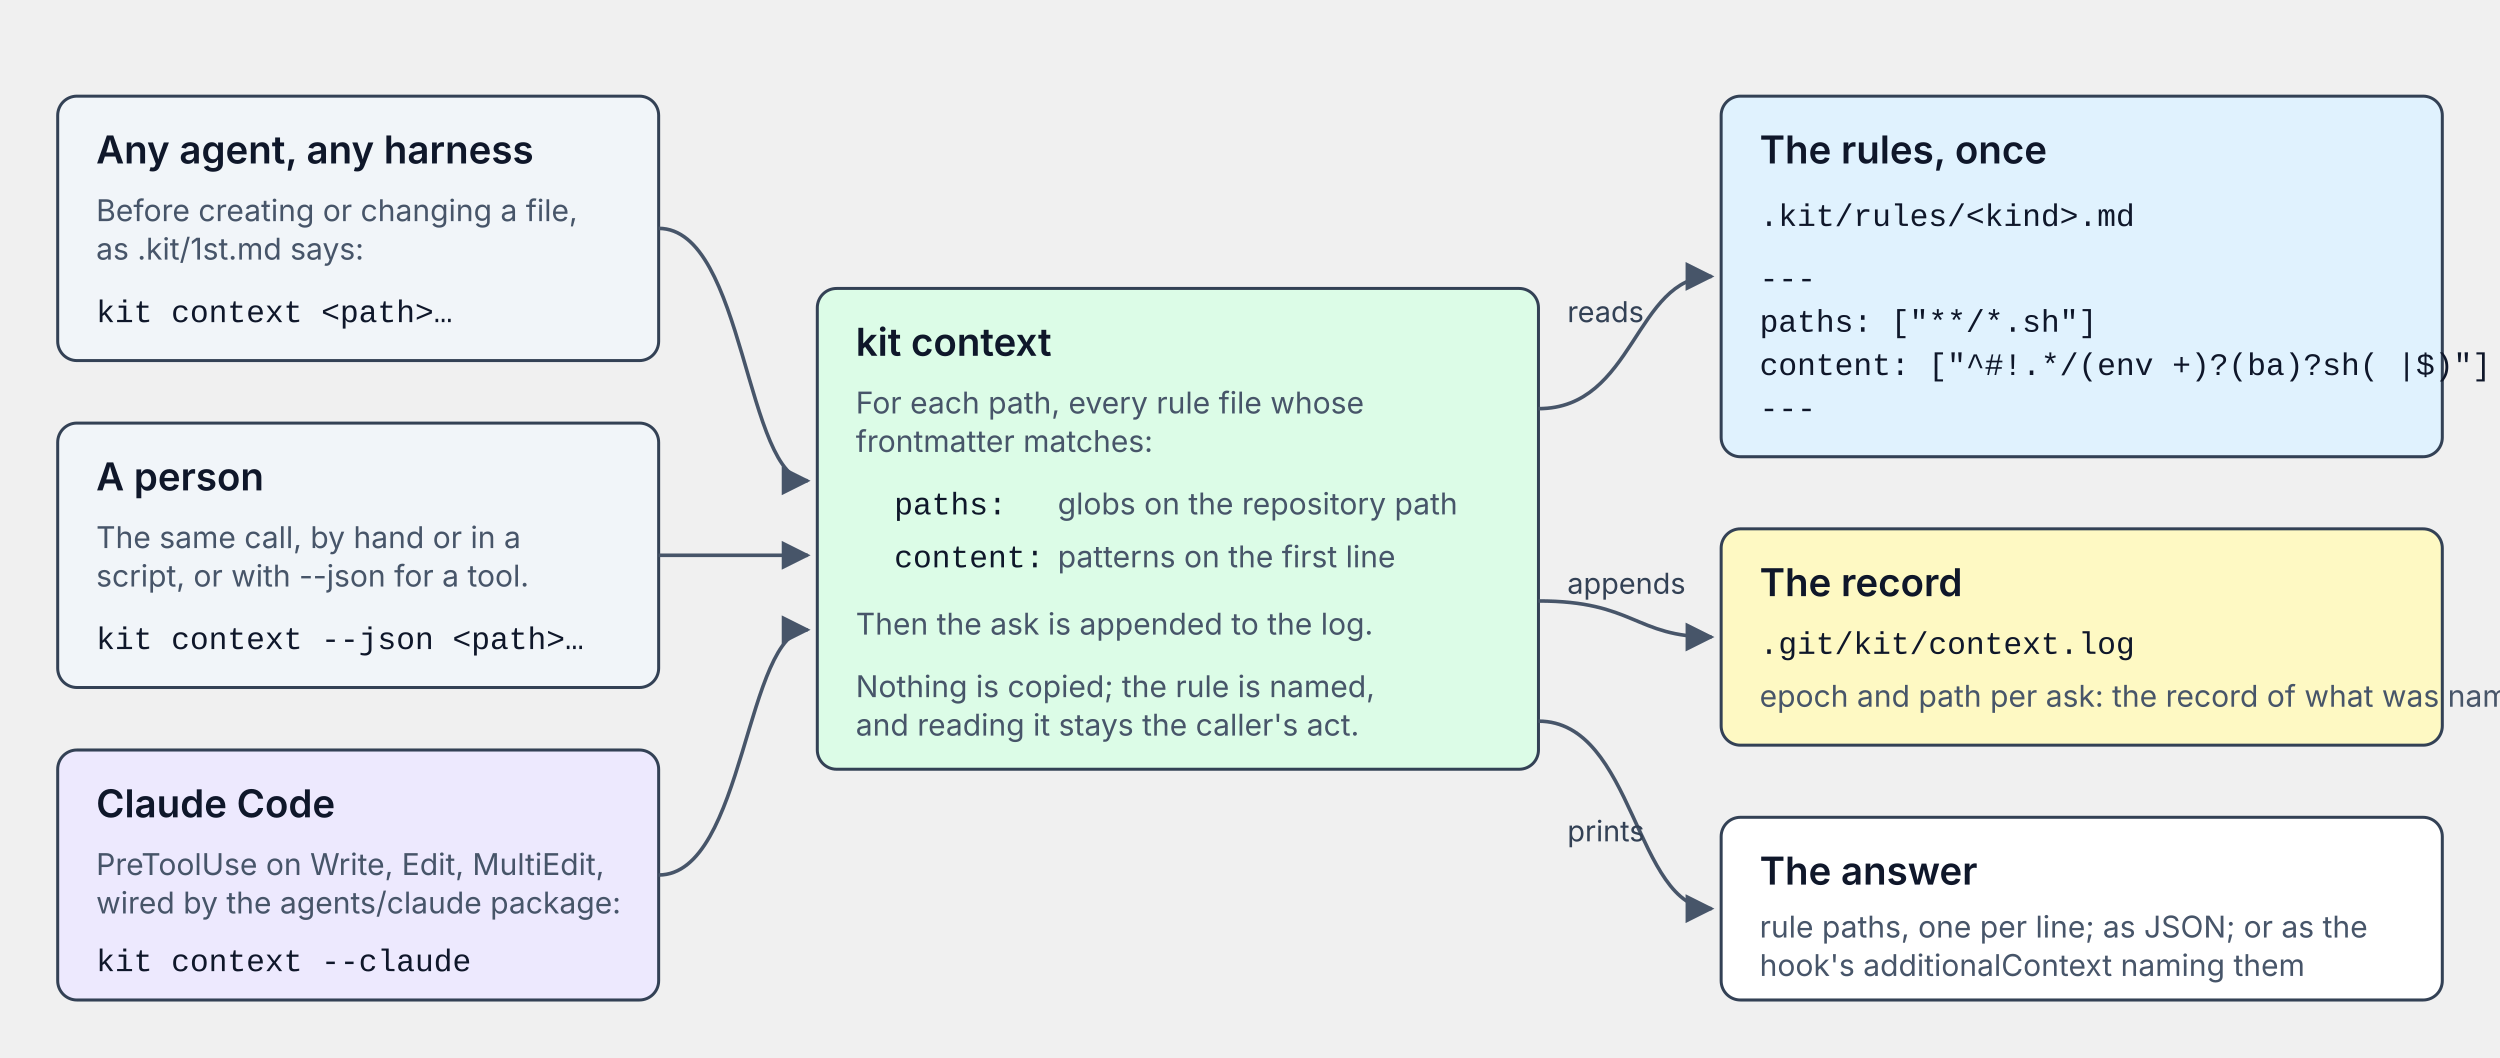
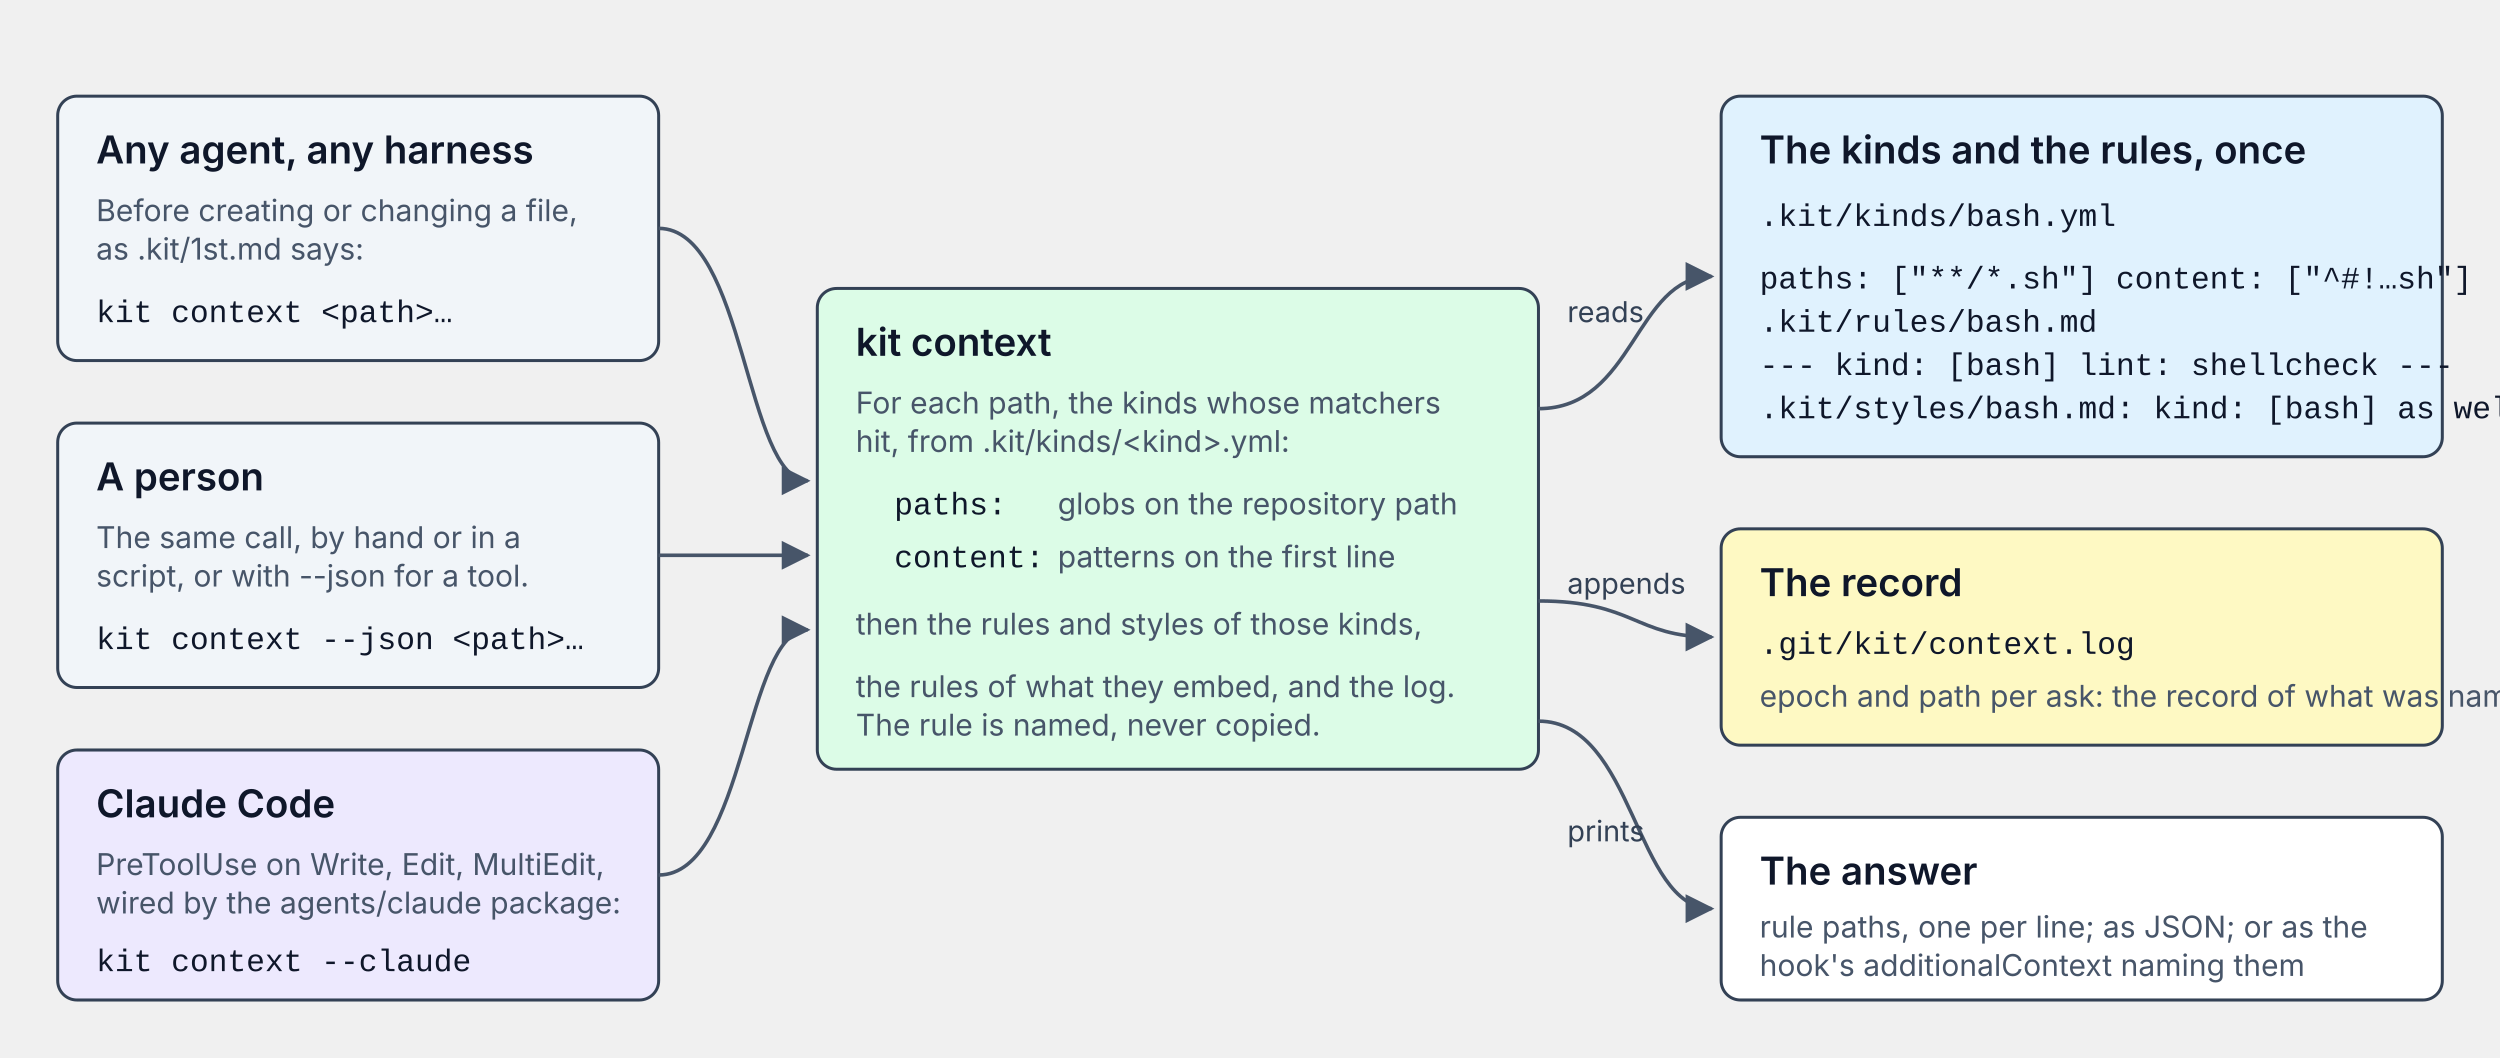
<svg xmlns="http://www.w3.org/2000/svg" viewBox="0 0 1040 440" width="1040" height="440" role="img" aria-labelledby="title desc">
  <defs>
    <marker id="arrow" viewBox="0 0 10 10" refX="9" refY="5" markerWidth="8" markerHeight="8" orient="auto-start-reverse">
      <path d="M 0 0 L 10 5 L 0 10 z" fill="#475569" />
    </marker>
    <style>
      text { font-family: Inter, -apple-system, "Segoe UI", Helvetica, Arial, sans-serif; font-size: 14px; fill: #0f172a; }
      .h { font-size: 16px; font-weight: 600; }
      .m { font-family: "SF Mono", Menlo, Consolas, "Liberation Mono", monospace; font-size: 13px; }
      .d { fill: #475569; font-size: 12.5px; }
      .box { stroke: #334155; stroke-width: 1.25; rx: 8; }
      .edge { stroke: #475569; stroke-width: 1.5; fill: none; marker-end: url(#arrow); }
      .lbl { fill: #334155; font-size: 12px; }
    </style>
  </defs>
  <rect class="box" x="24" y="40" width="250" height="110" fill="#f1f5f9" />
  <text class="h" x="40" y="68">Any agent, any harness</text>
  <text class="d" x="40" y="92">Before creating or changing a file,</text>
  <text class="d" x="40" y="108">as .kit/1st.md says:</text>
  <text class="m" x="40" y="134">kit context &lt;path&gt;…</text>
  <rect class="box" x="24" y="176" width="250" height="110" fill="#f1f5f9" />
  <text class="h" x="40" y="204">A person</text>
  <text class="d" x="40" y="228">The same call, by hand or in a</text>
  <text class="d" x="40" y="244">script, or with --json for a tool.</text>
  <text class="m" x="40" y="270">kit context --json &lt;path&gt;…</text>
  <rect class="box" x="24" y="312" width="250" height="104" fill="#ede9fe" />
  <text class="h" x="40" y="340">Claude Code</text>
  <text class="d" x="40" y="364">PreToolUse on Write, Edit, MultiEdit,</text>
  <text class="d" x="40" y="380">wired by the agents/claude package:</text>
  <text class="m" x="40" y="404">kit context --claude</text>
  <rect class="box" x="340" y="120" width="300" height="200" fill="#dcfce7" />
  <text class="h" x="356" y="148">kit context</text>
-   <text class="d" x="356" y="172">For each path, every rule file whose</text>
-   <text class="d" x="356" y="188">frontmatter matches:</text>
+   <text class="d" x="356" y="172">For each path, the kinds whose matchers</text>
+   <text class="d" x="356" y="188">hit, from .kit/kinds/&lt;kind&gt;.yml:</text>
  <text class="m" x="372" y="214">paths:</text>
  <text class="d" x="440" y="214">globs on the repository path</text>
  <text class="m" x="372" y="236">content:</text>
  <text class="d" x="440" y="236">patterns on the first line</text>
-   <text class="d" x="356" y="264">Then the ask is appended to the log.</text>
-   <text class="d" x="356" y="290">Nothing is copied; the rule is named,</text>
-   <text class="d" x="356" y="306">and reading it stays the caller's act.</text>
+   <text class="d" x="356" y="264">then the rules and styles of those kinds,</text>
+   <text class="d" x="356" y="290">the rules of what they embed, and the log.</text>
+   <text class="d" x="356" y="306">The rule is named, never copied.</text>
  <rect class="box" x="716" y="40" width="300" height="150" fill="#e0f2fe" />
-   <text class="h" x="732" y="68">The rules, once</text>
-   <text class="m" x="732" y="94">.kit/rules/&lt;kind&gt;.md</text>
-   <text class="m" x="732" y="120">---</text>
-   <text class="m" x="732" y="138">paths: ["**/*.sh"]</text>
-   <text class="m" x="732" y="156">content: ["^#!.*/(env +)?(ba)?sh( |$)"]</text>
-   <text class="m" x="732" y="174">---</text>
+   <text class="h" x="732" y="68">The kinds and the rules, once</text>
+   <text class="m" x="732" y="94">.kit/kinds/bash.yml</text>
+   <text class="m" x="732" y="120">paths: ["**/*.sh"]  content: ["^#!…sh"]</text>
+   <text class="m" x="732" y="138">.kit/rules/bash.md</text>
+   <text class="m" x="732" y="156">---  kind: [bash]  lint: shellcheck  ---</text>
+   <text class="m" x="732" y="174">.kit/styles/bash.md: kind: [bash] as well</text>
  <rect class="box" x="716" y="220" width="300" height="90" fill="#fef9c3" />
  <text class="h" x="732" y="248">The record</text>
  <text class="m" x="732" y="272">.git/kit/context.log</text>
  <text class="d" x="732" y="294">epoch and path per ask: the record of what was named</text>
  <rect class="box" x="716" y="340" width="300" height="76" fill="#ffffff" />
  <text class="h" x="732" y="368">The answer</text>
  <text class="d" x="732" y="390">rule paths, one per line; as JSON; or as the</text>
  <text class="d" x="732" y="406">hook's additionalContext naming them</text>
  <path class="edge" d="M 274 95 C 310 95, 310 200, 336 200" />
  <path class="edge" d="M 274 231 L 336 231" />
  <path class="edge" d="M 274 364 C 310 364, 310 262, 336 262" />
  <path class="edge" d="M 640 170 C 680 170, 680 115, 712 115" />
  <text class="lbl" x="652" y="134">reads</text>
  <path class="edge" d="M 640 250 C 680 250, 680 265, 712 265" />
  <text class="lbl" x="652" y="247">appends</text>
  <path class="edge" d="M 640 300 C 680 300, 680 378, 712 378" />
  <text class="lbl" x="652" y="350">prints</text>
</svg>
